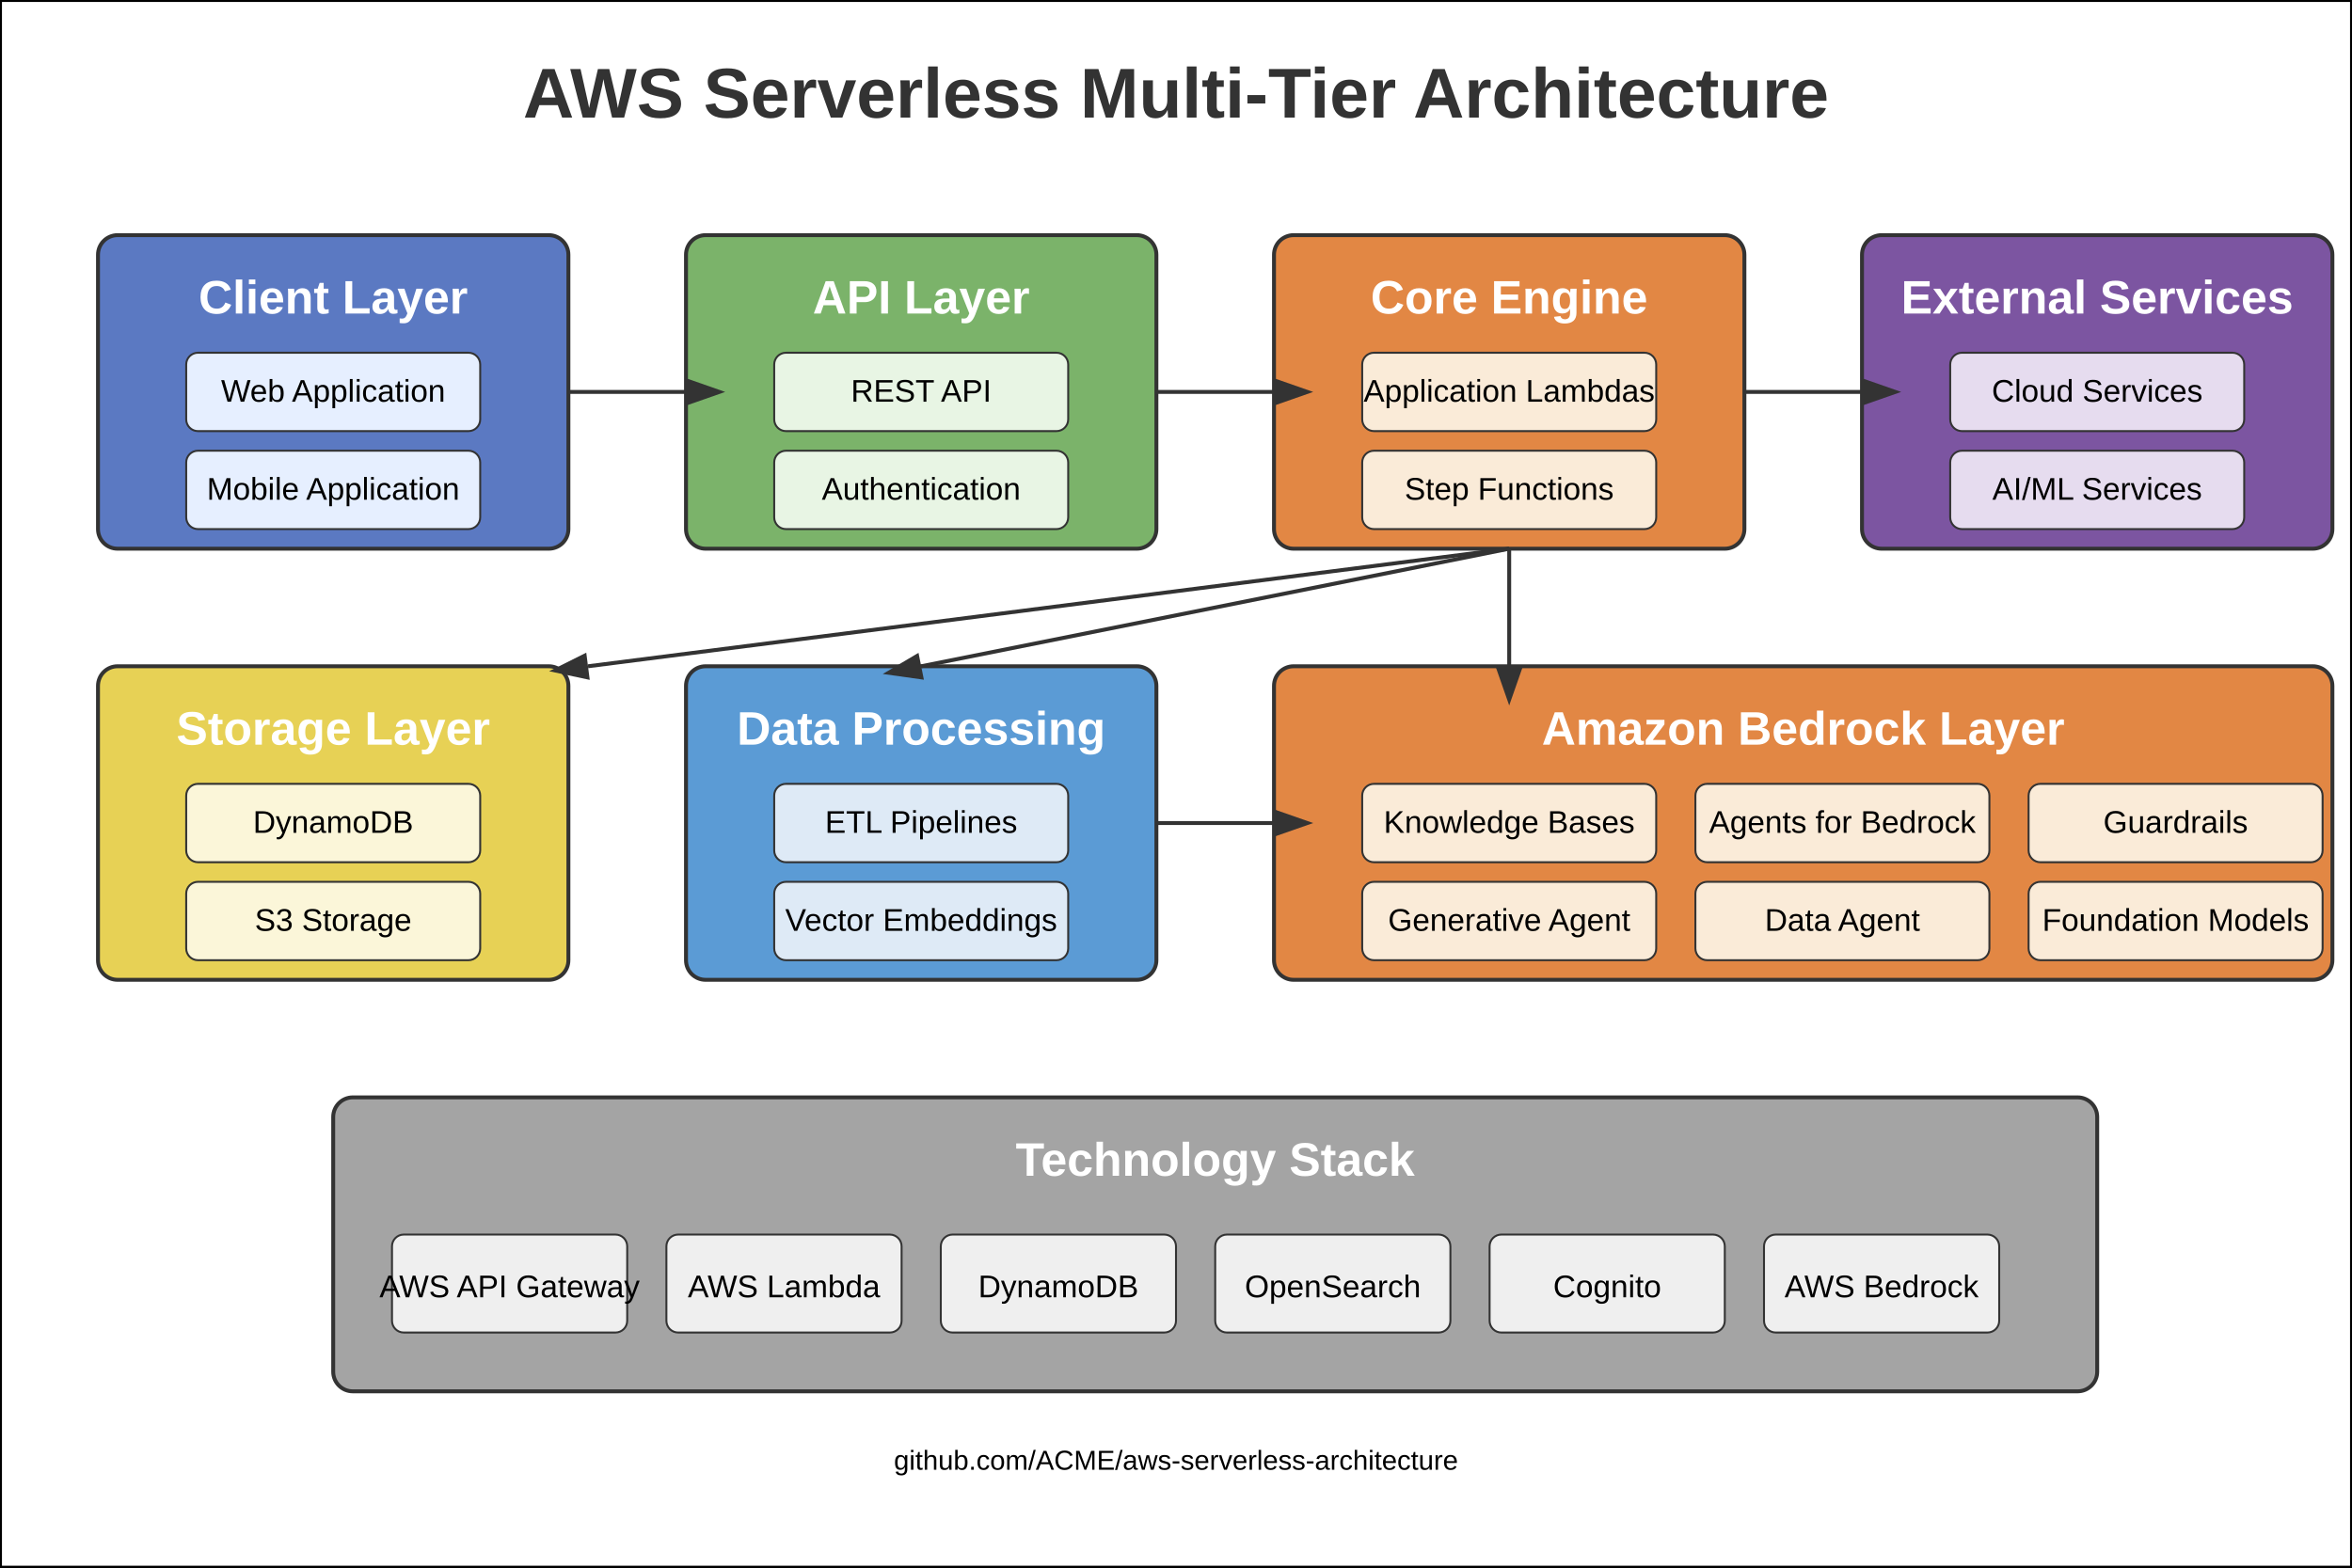
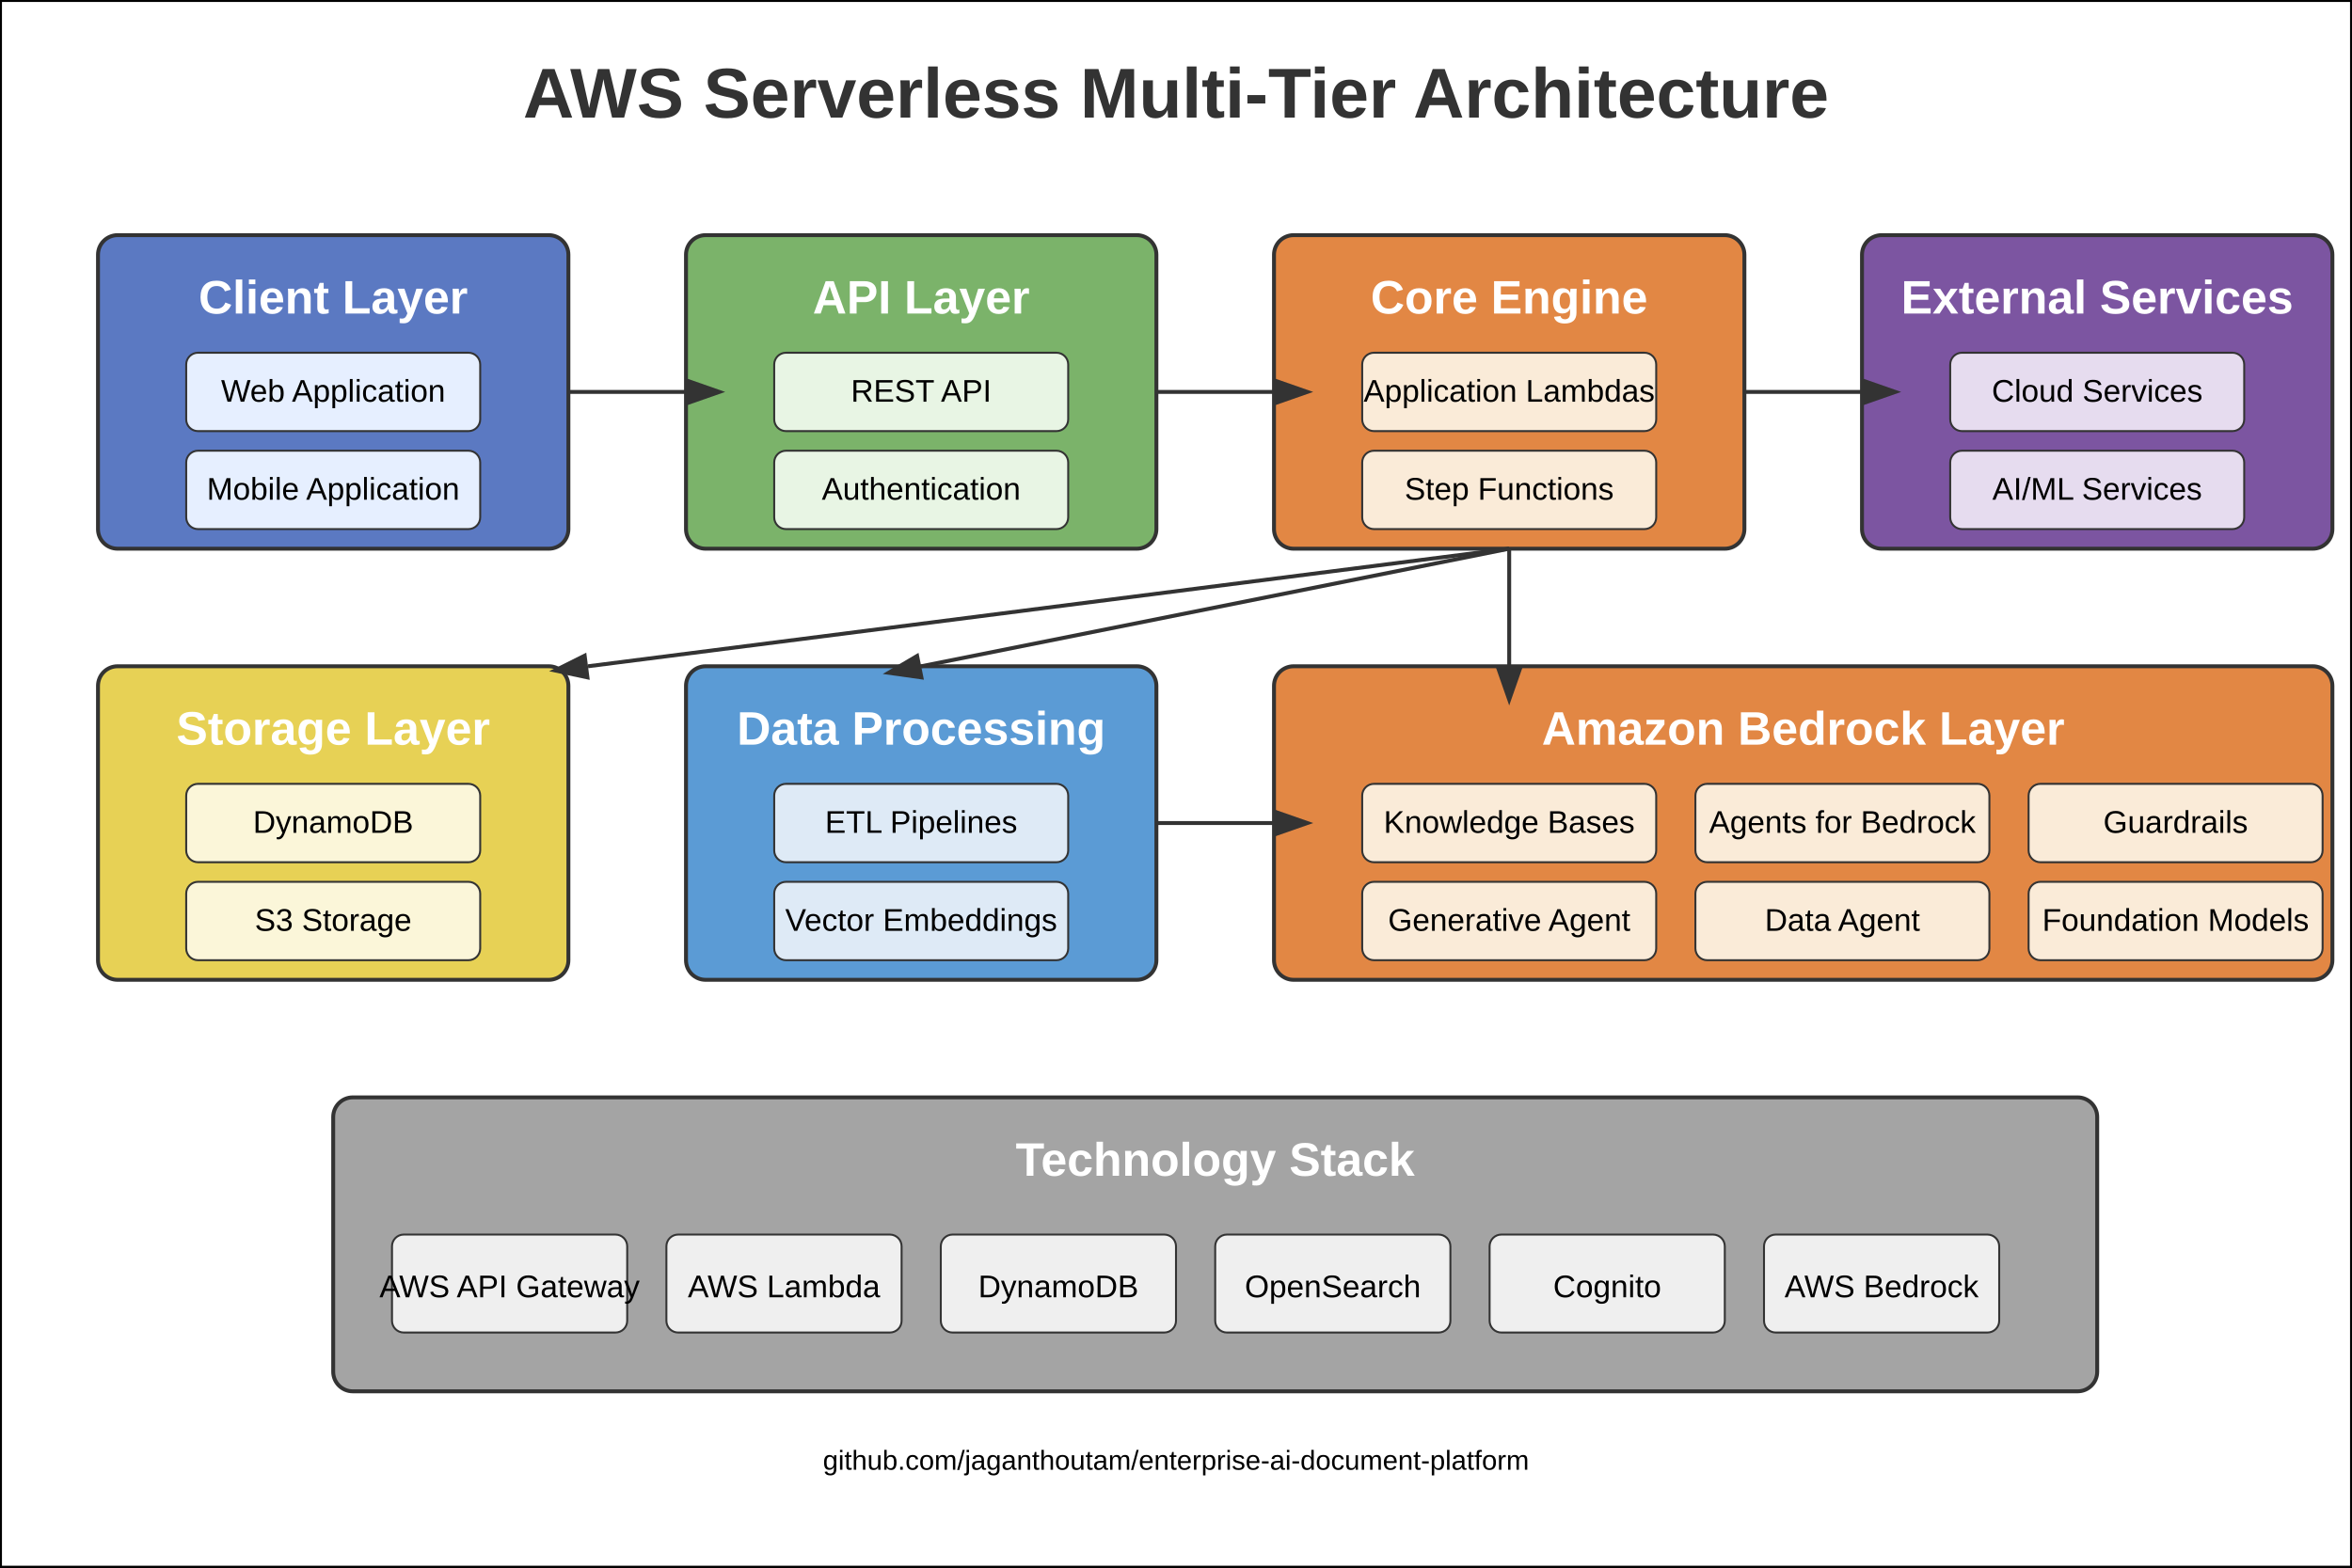
<svg xmlns="http://www.w3.org/2000/svg" width="1200" height="800" viewBox="0 0 1200 800">
  <rect width="100%" height="100%" fill="#FFFFFF" stroke="#000000" stroke-width="2" />
  <text x="600" y="60" text-anchor="middle" font-family="Arial" font-weight="bold" font-size="36" fill="#333333">AWS Serverless Multi-Tier Architecture</text>
  <g transform="translate(50, 120)">
    <rect width="240" height="160" rx="10" fill="#5B79C2" stroke="#333333" stroke-width="2" />
    <text x="120" y="40" text-anchor="middle" font-family="Arial" font-weight="bold" font-size="24" fill="#FFFFFF">Client Layer</text>
    <rect x="45" y="60" width="150" height="40" rx="6" fill="#E6EFFF" stroke="#333333" stroke-width="1" />
    <text x="120" y="85" text-anchor="middle" font-family="Arial" font-size="16">Web Application</text>
    <rect x="45" y="110" width="150" height="40" rx="6" fill="#E6EFFF" stroke="#333333" stroke-width="1" />
    <text x="120" y="135" text-anchor="middle" font-family="Arial" font-size="16">Mobile Application</text>
  </g>
  <g transform="translate(350, 120)">
    <rect width="240" height="160" rx="10" fill="#7BB36A" stroke="#333333" stroke-width="2" />
    <text x="120" y="40" text-anchor="middle" font-family="Arial" font-weight="bold" font-size="24" fill="#FFFFFF">API Layer</text>
    <rect x="45" y="60" width="150" height="40" rx="6" fill="#E8F5E4" stroke="#333333" stroke-width="1" />
    <text x="120" y="85" text-anchor="middle" font-family="Arial" font-size="16">REST API</text>
    <rect x="45" y="110" width="150" height="40" rx="6" fill="#E8F5E4" stroke="#333333" stroke-width="1" />
    <text x="120" y="135" text-anchor="middle" font-family="Arial" font-size="16">Authentication</text>
  </g>
  <g transform="translate(650, 120)">
    <rect width="240" height="160" rx="10" fill="#E28744" stroke="#333333" stroke-width="2" />
    <text x="120" y="40" text-anchor="middle" font-family="Arial" font-weight="bold" font-size="24" fill="#FFFFFF">Core Engine</text>
    <rect x="45" y="60" width="150" height="40" rx="6" fill="#FAEBD8" stroke="#333333" stroke-width="1" />
    <text x="120" y="85" text-anchor="middle" font-family="Arial" font-size="16">Application Lambdas</text>
    <rect x="45" y="110" width="150" height="40" rx="6" fill="#FAEBD8" stroke="#333333" stroke-width="1" />
    <text x="120" y="135" text-anchor="middle" font-family="Arial" font-size="16">Step Functions</text>
  </g>
  <g transform="translate(950, 120)">
    <rect width="240" height="160" rx="10" fill="#7C55A1" stroke="#333333" stroke-width="2" />
    <text x="120" y="40" text-anchor="middle" font-family="Arial" font-weight="bold" font-size="24" fill="#FFFFFF">External Services</text>
    <rect x="45" y="60" width="150" height="40" rx="6" fill="#E6DCEF" stroke="#333333" stroke-width="1" />
    <text x="120" y="85" text-anchor="middle" font-family="Arial" font-size="16">Cloud Services</text>
    <rect x="45" y="110" width="150" height="40" rx="6" fill="#E6DCEF" stroke="#333333" stroke-width="1" />
    <text x="120" y="135" text-anchor="middle" font-family="Arial" font-size="16">AI/ML Services</text>
  </g>
  <g transform="translate(50, 340)">
    <rect width="240" height="160" rx="10" fill="#E7D155" stroke="#333333" stroke-width="2" />
    <text x="120" y="40" text-anchor="middle" font-family="Arial" font-weight="bold" font-size="24" fill="#FFFFFF">Storage Layer</text>
    <rect x="45" y="60" width="150" height="40" rx="6" fill="#FBF6D9" stroke="#333333" stroke-width="1" />
    <text x="120" y="85" text-anchor="middle" font-family="Arial" font-size="16">DynamoDB</text>
    <rect x="45" y="110" width="150" height="40" rx="6" fill="#FBF6D9" stroke="#333333" stroke-width="1" />
    <text x="120" y="135" text-anchor="middle" font-family="Arial" font-size="16">S3 Storage</text>
  </g>
  <g transform="translate(350, 340)">
    <rect width="240" height="160" rx="10" fill="#5B9BD5" stroke="#333333" stroke-width="2" />
    <text x="120" y="40" text-anchor="middle" font-family="Arial" font-weight="bold" font-size="24" fill="#FFFFFF">Data Processing</text>
    <rect x="45" y="60" width="150" height="40" rx="6" fill="#DEEAF6" stroke="#333333" stroke-width="1" />
    <text x="120" y="85" text-anchor="middle" font-family="Arial" font-size="16">ETL Pipelines</text>
    <rect x="45" y="110" width="150" height="40" rx="6" fill="#DEEAF6" stroke="#333333" stroke-width="1" />
    <text x="120" y="135" text-anchor="middle" font-family="Arial" font-size="16">Vector Embeddings</text>
  </g>
  <g transform="translate(650, 340)">
    <rect width="540" height="160" rx="10" fill="#E28744" stroke="#333333" stroke-width="2" />
    <text x="270" y="40" text-anchor="middle" font-family="Arial" font-weight="bold" font-size="24" fill="#FFFFFF">Amazon Bedrock Layer</text>
    <rect x="45" y="60" width="150" height="40" rx="6" fill="#FAEBD8" stroke="#333333" stroke-width="1" />
    <text x="120" y="85" text-anchor="middle" font-family="Arial" font-size="16">Knowledge Bases</text>
    <rect x="45" y="110" width="150" height="40" rx="6" fill="#FAEBD8" stroke="#333333" stroke-width="1" />
    <text x="120" y="135" text-anchor="middle" font-family="Arial" font-size="16">Generative Agent</text>
    <rect x="215" y="60" width="150" height="40" rx="6" fill="#FAEBD8" stroke="#333333" stroke-width="1" />
    <text x="290" y="85" text-anchor="middle" font-family="Arial" font-size="16">Agents for Bedrock</text>
    <rect x="215" y="110" width="150" height="40" rx="6" fill="#FAEBD8" stroke="#333333" stroke-width="1" />
    <text x="290" y="135" text-anchor="middle" font-family="Arial" font-size="16">Data Agent</text>
    <rect x="385" y="60" width="150" height="40" rx="6" fill="#FAEBD8" stroke="#333333" stroke-width="1" />
    <text x="460" y="85" text-anchor="middle" font-family="Arial" font-size="16">Guardrails</text>
    <rect x="385" y="110" width="150" height="40" rx="6" fill="#FAEBD8" stroke="#333333" stroke-width="1" />
    <text x="460" y="135" text-anchor="middle" font-family="Arial" font-size="16">Foundation Models</text>
  </g>
  <g transform="translate(170, 560)">
    <rect width="900" height="150" rx="10" fill="#A4A4A4" stroke="#333333" stroke-width="2" />
    <text x="450" y="40" text-anchor="middle" font-family="Arial" font-weight="bold" font-size="24" fill="#FFFFFF">Technology Stack</text>
    <rect x="30" y="70" width="120" height="50" rx="6" fill="#EFEFEF" stroke="#333333" stroke-width="1" />
    <text x="90" y="102" text-anchor="middle" font-family="Arial" font-size="16">AWS API Gateway</text>
    <rect x="170" y="70" width="120" height="50" rx="6" fill="#EFEFEF" stroke="#333333" stroke-width="1" />
    <text x="230" y="102" text-anchor="middle" font-family="Arial" font-size="16">AWS Lambda</text>
    <rect x="310" y="70" width="120" height="50" rx="6" fill="#EFEFEF" stroke="#333333" stroke-width="1" />
    <text x="370" y="102" text-anchor="middle" font-family="Arial" font-size="16">DynamoDB</text>
    <rect x="450" y="70" width="120" height="50" rx="6" fill="#EFEFEF" stroke="#333333" stroke-width="1" />
    <text x="510" y="102" text-anchor="middle" font-family="Arial" font-size="16">OpenSearch</text>
    <rect x="590" y="70" width="120" height="50" rx="6" fill="#EFEFEF" stroke="#333333" stroke-width="1" />
    <text x="650" y="102" text-anchor="middle" font-family="Arial" font-size="16">Cognito</text>
    <rect x="730" y="70" width="120" height="50" rx="6" fill="#EFEFEF" stroke="#333333" stroke-width="1" />
    <text x="790" y="102" text-anchor="middle" font-family="Arial" font-size="16">AWS Bedrock</text>
  </g>
  <g stroke="#333333" stroke-width="2" fill="none">
    <path d="M290,200 L350,200" marker-end="url(#arrowhead)" />
    <path d="M590,200 L650,200" marker-end="url(#arrowhead)" />
    <path d="M890,200 L950,200" marker-end="url(#arrowhead)" />
    <path d="M770,280 L300,340" marker-end="url(#arrowhead)" />
    <path d="M770,280 L470,340" marker-end="url(#arrowhead)" />
    <path d="M770,280 L770,340" marker-end="url(#arrowhead)" />
    <path d="M590,420 L650,420" marker-end="url(#arrowhead)" />
  </g>
  <defs>
    <marker id="arrowhead" markerWidth="10" markerHeight="7" refX="0" refY="3.5" orient="auto">
      <polygon points="0 0, 10 3.5, 0 7" fill="#333333" />
    </marker>
  </defs>
-   <text x="600" y="750" text-anchor="middle" font-family="Arial" font-size="14">github.com/ACME/aws-serverless-architecture</text>
+   <text x="600" y="750" text-anchor="middle" font-family="Arial" font-size="14">github.com/jaganthoutam/enterprise-ai-document-platform</text>
</svg>
